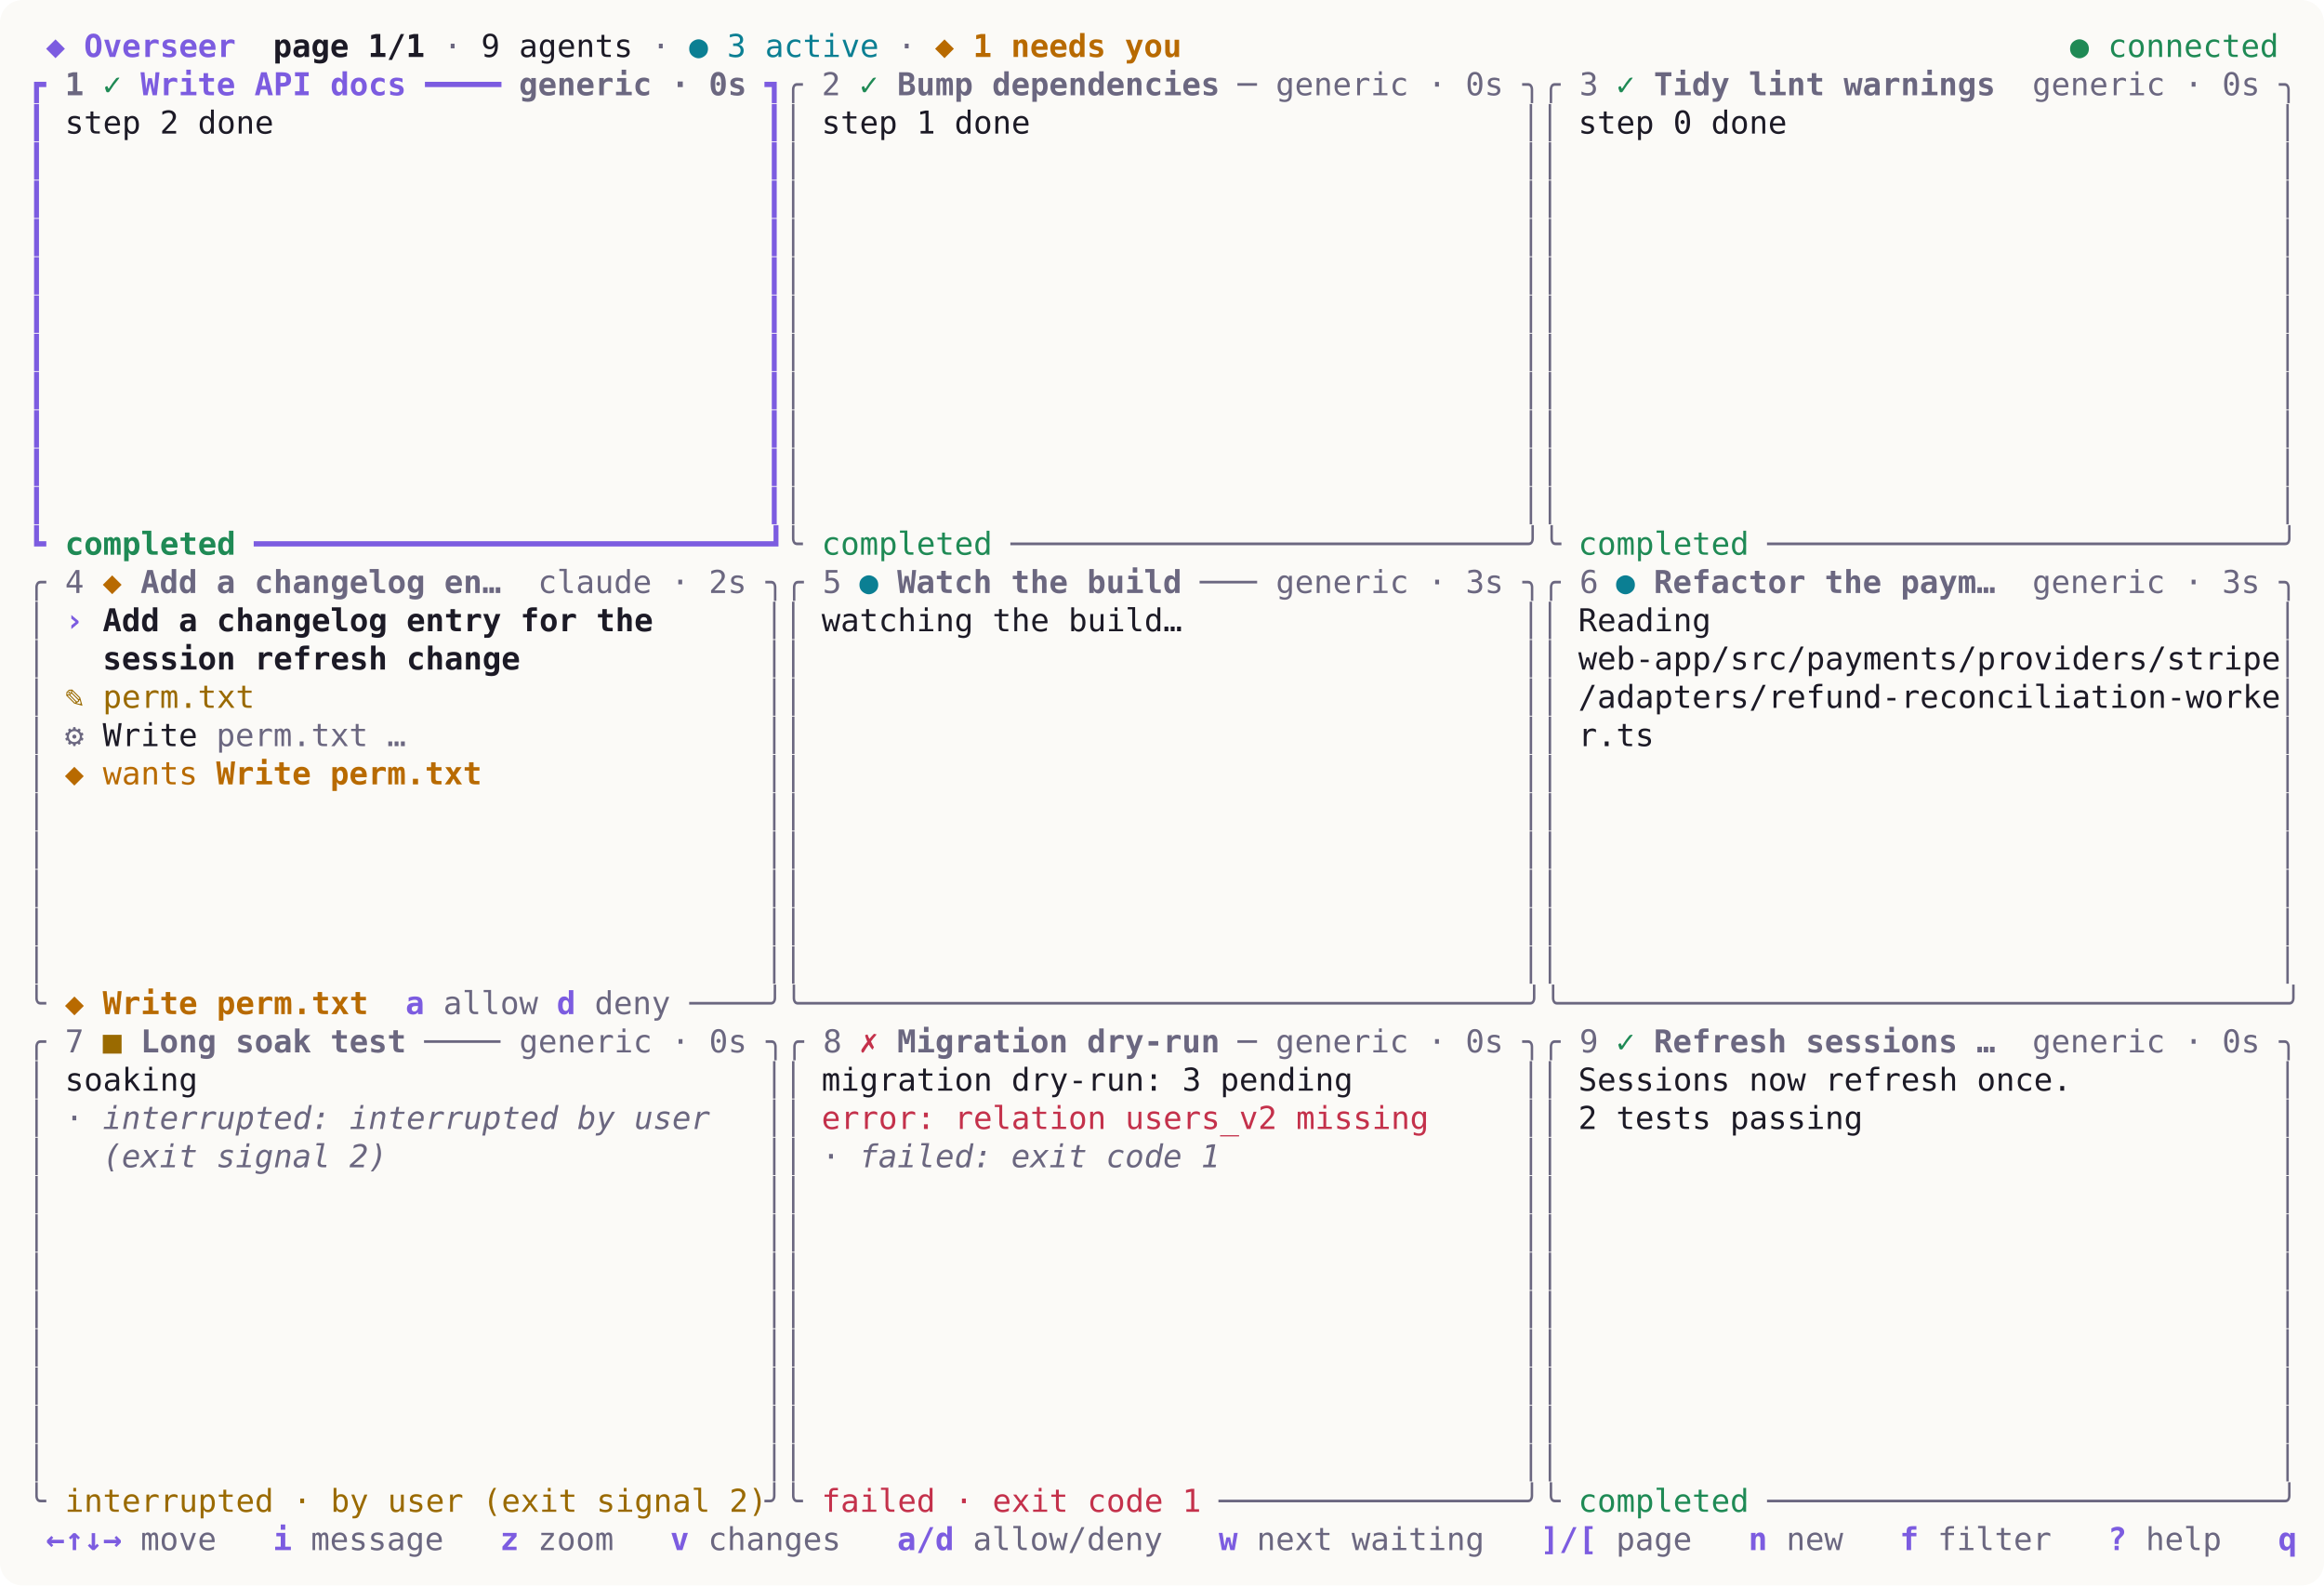
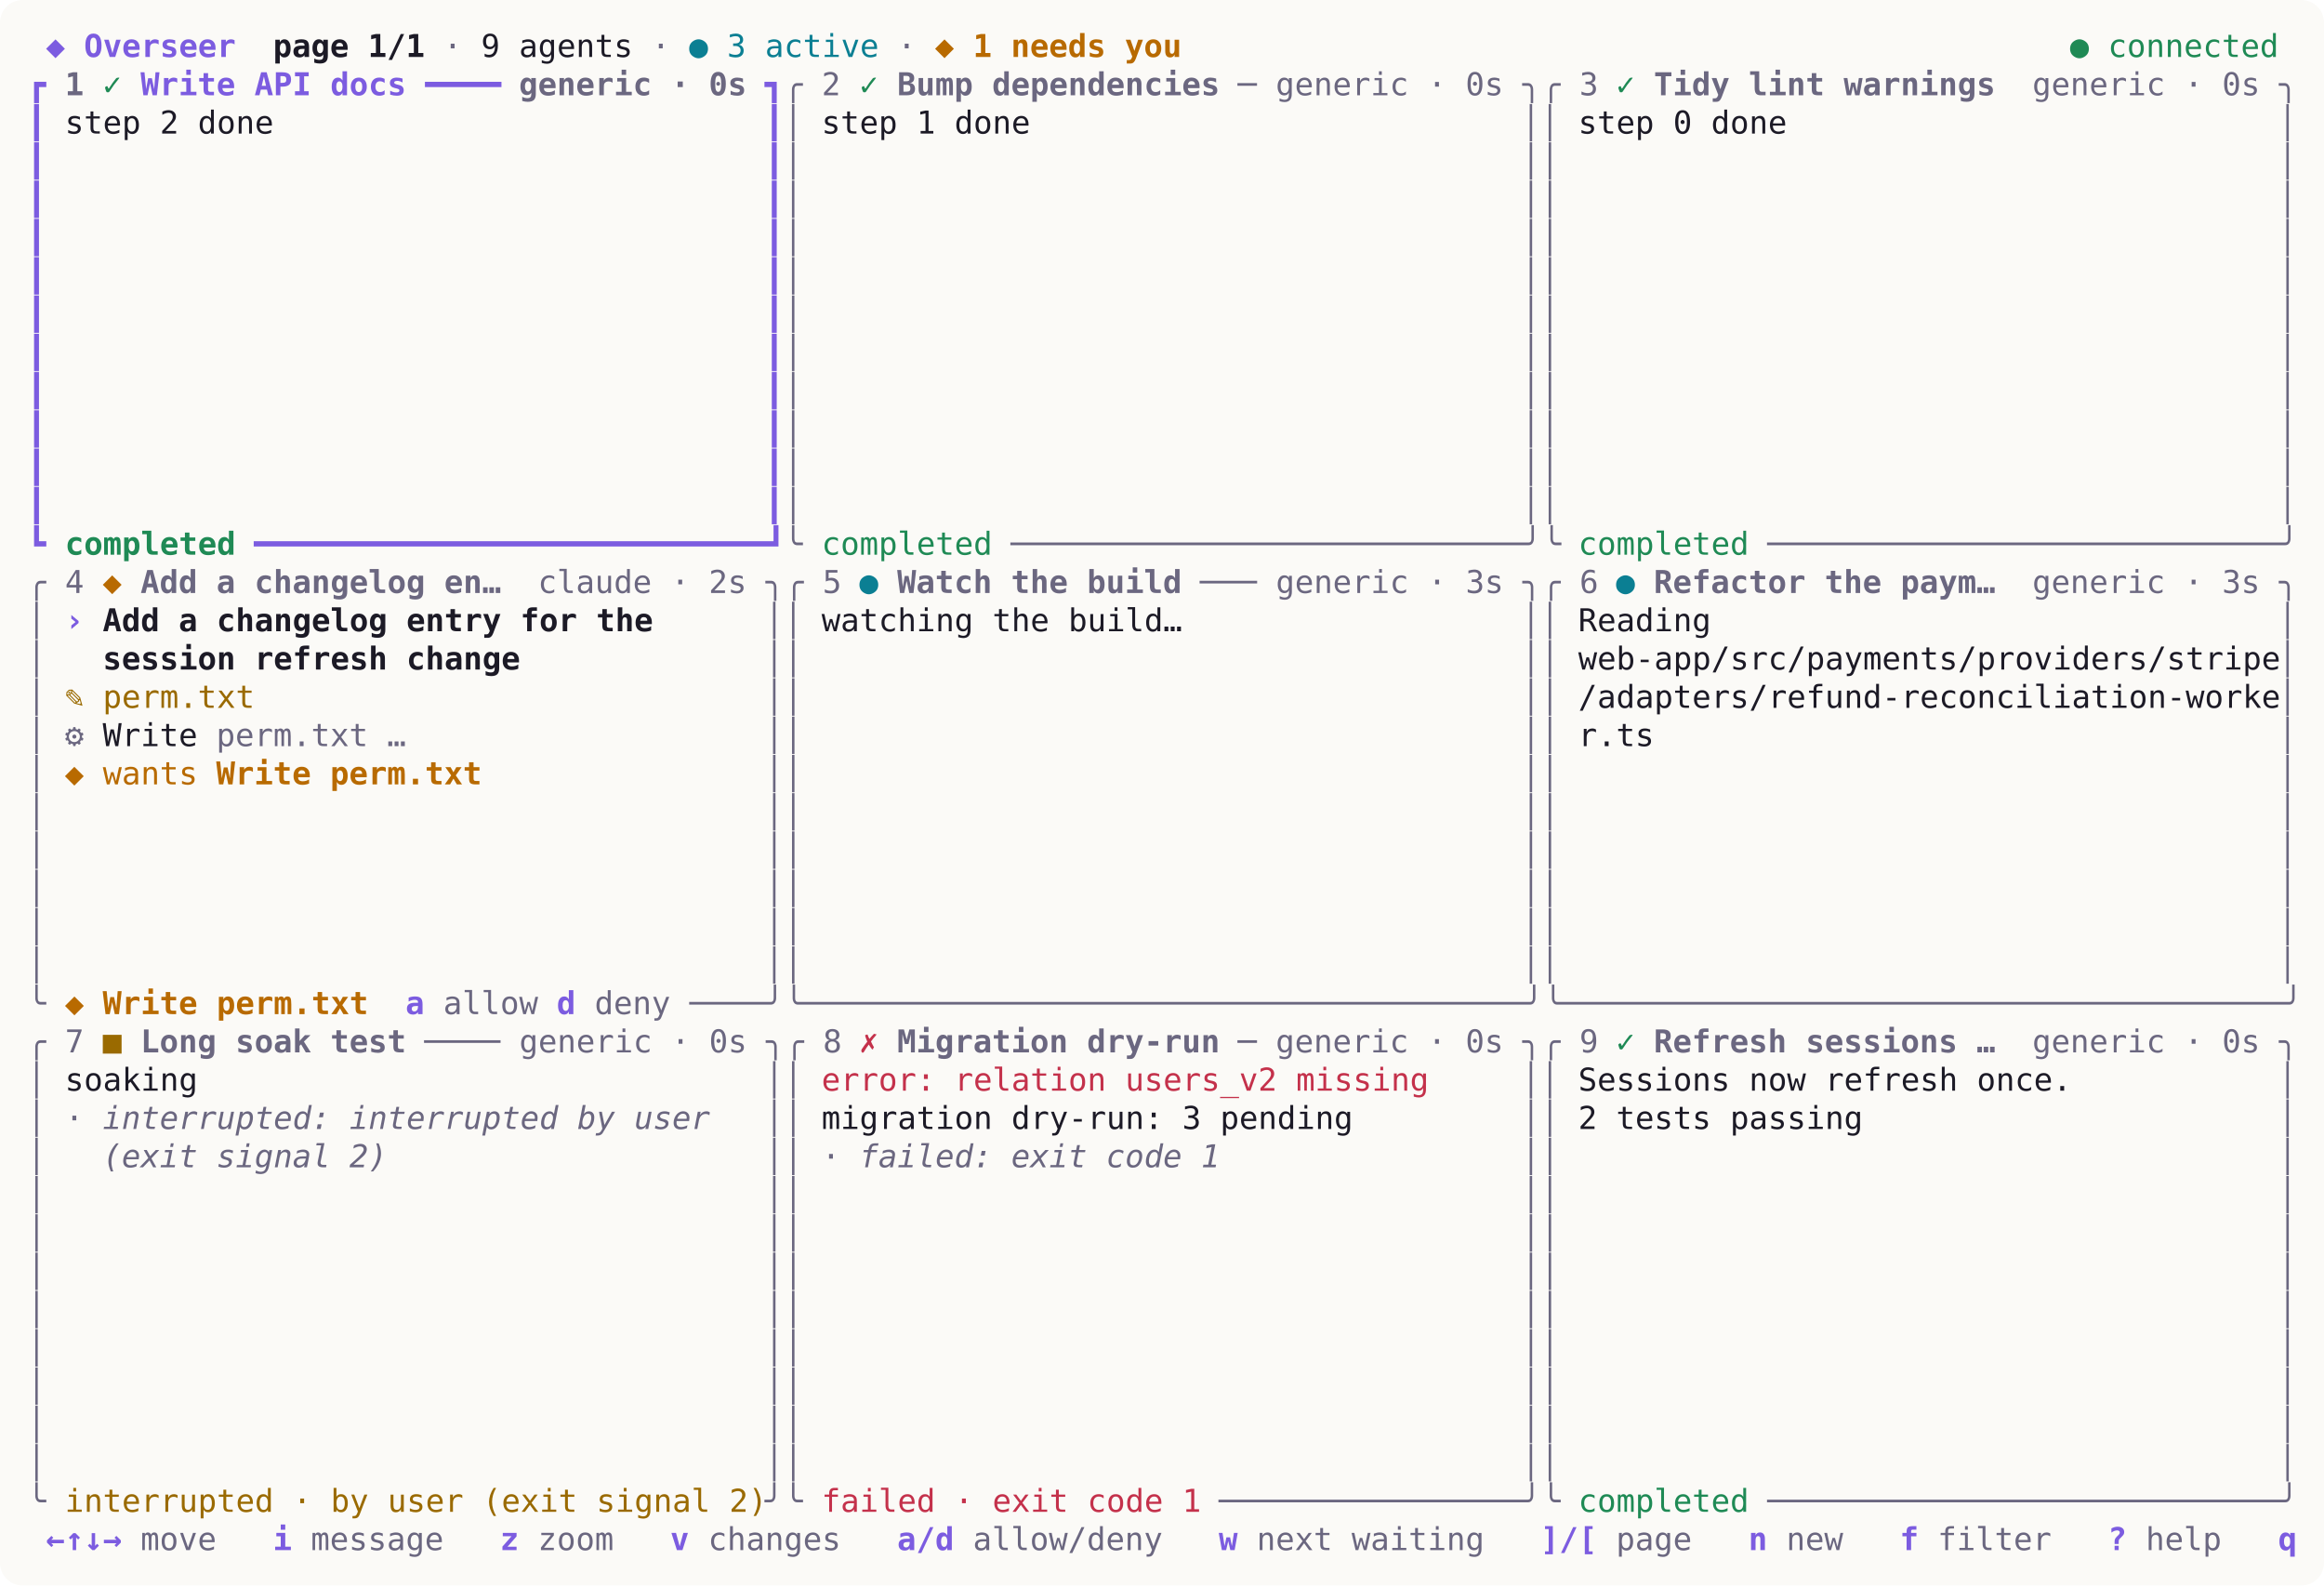
<svg xmlns="http://www.w3.org/2000/svg" width="1032" height="704" viewBox="0 0 1032 704">
  <rect width="100%" height="100%" rx="10" fill="#fbfaf7" />
  <g font-family="ui-monospace, SFMono-Regular, Menlo, monospace" font-size="14">
    <text x="12.0" y="25.3" textLength="100.8" lengthAdjust="spacingAndGlyphs" fill="#7c5ce0" font-weight="700" xml:space="preserve"> ◆ Overseer </text>
    <text x="112.8" y="25.3" textLength="84.0" lengthAdjust="spacingAndGlyphs" fill="#1c1a26" font-weight="700" xml:space="preserve"> page 1/1 </text>
    <text x="196.8" y="25.3" textLength="16.8" lengthAdjust="spacingAndGlyphs" fill="#6b6780" xml:space="preserve">· </text>
    <text x="213.6" y="25.3" textLength="67.2" lengthAdjust="spacingAndGlyphs" fill="#1c1a26" xml:space="preserve">9 agents</text>
    <text x="280.8" y="25.3" textLength="25.2" lengthAdjust="spacingAndGlyphs" fill="#6b6780" xml:space="preserve"> · </text>
    <text x="306.0" y="25.3" textLength="84.0" lengthAdjust="spacingAndGlyphs" fill="#0b7f93" xml:space="preserve">● 3 active</text>
    <text x="390.0" y="25.3" textLength="25.2" lengthAdjust="spacingAndGlyphs" fill="#6b6780" xml:space="preserve"> · </text>
    <text x="415.2" y="25.3" textLength="109.2" lengthAdjust="spacingAndGlyphs" fill="#b86a00" font-weight="700" xml:space="preserve">◆ 1 needs you</text>
    <text x="919.2" y="25.3" textLength="100.8" lengthAdjust="spacingAndGlyphs" fill="#1f8a55" xml:space="preserve">● connected </text>
    <text x="12.0" y="42.3" textLength="8.4" lengthAdjust="spacingAndGlyphs" fill="#7c5ce0" font-weight="700" xml:space="preserve">┏</text>
    <text x="20.4" y="42.3" textLength="25.2" lengthAdjust="spacingAndGlyphs" fill="#6b6780" font-weight="700" xml:space="preserve"> 1 </text>
    <text x="45.6" y="42.3" textLength="16.8" lengthAdjust="spacingAndGlyphs" fill="#1f8a55" font-weight="700" xml:space="preserve">✓ </text>
    <text x="62.4" y="42.3" textLength="159.6" lengthAdjust="spacingAndGlyphs" fill="#7c5ce0" font-weight="700" xml:space="preserve">Write API docs ━━━━</text>
    <text x="222.0" y="42.3" textLength="117.6" lengthAdjust="spacingAndGlyphs" fill="#6b6780" font-weight="700" xml:space="preserve"> generic · 0s </text>
    <text x="339.6" y="42.3" textLength="8.4" lengthAdjust="spacingAndGlyphs" fill="#7c5ce0" font-weight="700" xml:space="preserve">┓</text>
    <text x="348.0" y="42.3" textLength="33.6" lengthAdjust="spacingAndGlyphs" fill="#6b6780" xml:space="preserve">╭ 2 </text>
    <text x="381.6" y="42.3" textLength="16.8" lengthAdjust="spacingAndGlyphs" fill="#1f8a55" xml:space="preserve">✓ </text>
    <text x="398.4" y="42.3" textLength="142.8" lengthAdjust="spacingAndGlyphs" fill="#6b6780" font-weight="700" xml:space="preserve">Bump dependencies</text>
    <text x="541.2" y="42.3" textLength="176.4" lengthAdjust="spacingAndGlyphs" fill="#6b6780" xml:space="preserve"> ─ generic · 0s ╮╭ 3 </text>
    <text x="717.6" y="42.3" textLength="16.8" lengthAdjust="spacingAndGlyphs" fill="#1f8a55" xml:space="preserve">✓ </text>
    <text x="734.4" y="42.3" textLength="151.2" lengthAdjust="spacingAndGlyphs" fill="#6b6780" font-weight="700" xml:space="preserve">Tidy lint warnings</text>
    <text x="885.6" y="42.3" textLength="134.4" lengthAdjust="spacingAndGlyphs" fill="#6b6780" xml:space="preserve">  generic · 0s ╮</text>
    <text x="12.0" y="59.3" textLength="8.4" lengthAdjust="spacingAndGlyphs" fill="#7c5ce0" font-weight="700" xml:space="preserve">┃</text>
    <text x="20.4" y="59.3" textLength="319.2" lengthAdjust="spacingAndGlyphs" fill="#1c1a26" xml:space="preserve"> step 2 done                          </text>
    <text x="339.6" y="59.3" textLength="8.4" lengthAdjust="spacingAndGlyphs" fill="#7c5ce0" font-weight="700" xml:space="preserve">┃</text>
    <text x="348.0" y="59.3" textLength="8.4" lengthAdjust="spacingAndGlyphs" fill="#6b6780" xml:space="preserve">│</text>
    <text x="356.4" y="59.3" textLength="319.2" lengthAdjust="spacingAndGlyphs" fill="#1c1a26" xml:space="preserve"> step 1 done                          </text>
    <text x="675.6" y="59.3" textLength="16.8" lengthAdjust="spacingAndGlyphs" fill="#6b6780" xml:space="preserve">││</text>
    <text x="692.4" y="59.3" textLength="319.2" lengthAdjust="spacingAndGlyphs" fill="#1c1a26" xml:space="preserve"> step 0 done                          </text>
    <text x="1011.6" y="59.3" textLength="8.4" lengthAdjust="spacingAndGlyphs" fill="#6b6780" xml:space="preserve">│</text>
    <text x="12.0" y="76.3" textLength="8.4" lengthAdjust="spacingAndGlyphs" fill="#7c5ce0" font-weight="700" xml:space="preserve">┃</text>
    <text x="339.6" y="76.3" textLength="8.4" lengthAdjust="spacingAndGlyphs" fill="#7c5ce0" font-weight="700" xml:space="preserve">┃</text>
    <text x="348.0" y="76.3" textLength="8.4" lengthAdjust="spacingAndGlyphs" fill="#6b6780" xml:space="preserve">│</text>
    <text x="675.6" y="76.3" textLength="16.8" lengthAdjust="spacingAndGlyphs" fill="#6b6780" xml:space="preserve">││</text>
    <text x="1011.6" y="76.3" textLength="8.4" lengthAdjust="spacingAndGlyphs" fill="#6b6780" xml:space="preserve">│</text>
    <text x="12.0" y="93.3" textLength="8.4" lengthAdjust="spacingAndGlyphs" fill="#7c5ce0" font-weight="700" xml:space="preserve">┃</text>
    <text x="339.6" y="93.3" textLength="8.4" lengthAdjust="spacingAndGlyphs" fill="#7c5ce0" font-weight="700" xml:space="preserve">┃</text>
    <text x="348.0" y="93.3" textLength="8.4" lengthAdjust="spacingAndGlyphs" fill="#6b6780" xml:space="preserve">│</text>
    <text x="675.6" y="93.3" textLength="16.8" lengthAdjust="spacingAndGlyphs" fill="#6b6780" xml:space="preserve">││</text>
    <text x="1011.6" y="93.3" textLength="8.4" lengthAdjust="spacingAndGlyphs" fill="#6b6780" xml:space="preserve">│</text>
    <text x="12.0" y="110.3" textLength="8.4" lengthAdjust="spacingAndGlyphs" fill="#7c5ce0" font-weight="700" xml:space="preserve">┃</text>
    <text x="339.6" y="110.3" textLength="8.4" lengthAdjust="spacingAndGlyphs" fill="#7c5ce0" font-weight="700" xml:space="preserve">┃</text>
    <text x="348.0" y="110.3" textLength="8.4" lengthAdjust="spacingAndGlyphs" fill="#6b6780" xml:space="preserve">│</text>
    <text x="675.6" y="110.3" textLength="16.8" lengthAdjust="spacingAndGlyphs" fill="#6b6780" xml:space="preserve">││</text>
    <text x="1011.6" y="110.3" textLength="8.4" lengthAdjust="spacingAndGlyphs" fill="#6b6780" xml:space="preserve">│</text>
    <text x="12.0" y="127.3" textLength="8.4" lengthAdjust="spacingAndGlyphs" fill="#7c5ce0" font-weight="700" xml:space="preserve">┃</text>
    <text x="339.6" y="127.3" textLength="8.4" lengthAdjust="spacingAndGlyphs" fill="#7c5ce0" font-weight="700" xml:space="preserve">┃</text>
    <text x="348.0" y="127.3" textLength="8.4" lengthAdjust="spacingAndGlyphs" fill="#6b6780" xml:space="preserve">│</text>
    <text x="675.6" y="127.3" textLength="16.8" lengthAdjust="spacingAndGlyphs" fill="#6b6780" xml:space="preserve">││</text>
    <text x="1011.6" y="127.3" textLength="8.4" lengthAdjust="spacingAndGlyphs" fill="#6b6780" xml:space="preserve">│</text>
    <text x="12.0" y="144.3" textLength="8.4" lengthAdjust="spacingAndGlyphs" fill="#7c5ce0" font-weight="700" xml:space="preserve">┃</text>
    <text x="339.6" y="144.3" textLength="8.4" lengthAdjust="spacingAndGlyphs" fill="#7c5ce0" font-weight="700" xml:space="preserve">┃</text>
    <text x="348.0" y="144.3" textLength="8.4" lengthAdjust="spacingAndGlyphs" fill="#6b6780" xml:space="preserve">│</text>
    <text x="675.6" y="144.3" textLength="16.8" lengthAdjust="spacingAndGlyphs" fill="#6b6780" xml:space="preserve">││</text>
    <text x="1011.6" y="144.3" textLength="8.4" lengthAdjust="spacingAndGlyphs" fill="#6b6780" xml:space="preserve">│</text>
    <text x="12.0" y="161.3" textLength="8.4" lengthAdjust="spacingAndGlyphs" fill="#7c5ce0" font-weight="700" xml:space="preserve">┃</text>
    <text x="339.6" y="161.3" textLength="8.4" lengthAdjust="spacingAndGlyphs" fill="#7c5ce0" font-weight="700" xml:space="preserve">┃</text>
    <text x="348.0" y="161.3" textLength="8.4" lengthAdjust="spacingAndGlyphs" fill="#6b6780" xml:space="preserve">│</text>
    <text x="675.6" y="161.3" textLength="16.8" lengthAdjust="spacingAndGlyphs" fill="#6b6780" xml:space="preserve">││</text>
    <text x="1011.6" y="161.3" textLength="8.4" lengthAdjust="spacingAndGlyphs" fill="#6b6780" xml:space="preserve">│</text>
    <text x="12.0" y="178.3" textLength="8.4" lengthAdjust="spacingAndGlyphs" fill="#7c5ce0" font-weight="700" xml:space="preserve">┃</text>
    <text x="339.6" y="178.3" textLength="8.4" lengthAdjust="spacingAndGlyphs" fill="#7c5ce0" font-weight="700" xml:space="preserve">┃</text>
    <text x="348.0" y="178.3" textLength="8.4" lengthAdjust="spacingAndGlyphs" fill="#6b6780" xml:space="preserve">│</text>
    <text x="675.6" y="178.3" textLength="16.8" lengthAdjust="spacingAndGlyphs" fill="#6b6780" xml:space="preserve">││</text>
    <text x="1011.6" y="178.3" textLength="8.4" lengthAdjust="spacingAndGlyphs" fill="#6b6780" xml:space="preserve">│</text>
    <text x="12.0" y="195.3" textLength="8.4" lengthAdjust="spacingAndGlyphs" fill="#7c5ce0" font-weight="700" xml:space="preserve">┃</text>
    <text x="339.6" y="195.3" textLength="8.4" lengthAdjust="spacingAndGlyphs" fill="#7c5ce0" font-weight="700" xml:space="preserve">┃</text>
    <text x="348.0" y="195.3" textLength="8.4" lengthAdjust="spacingAndGlyphs" fill="#6b6780" xml:space="preserve">│</text>
    <text x="675.6" y="195.3" textLength="16.8" lengthAdjust="spacingAndGlyphs" fill="#6b6780" xml:space="preserve">││</text>
    <text x="1011.6" y="195.3" textLength="8.4" lengthAdjust="spacingAndGlyphs" fill="#6b6780" xml:space="preserve">│</text>
    <text x="12.0" y="212.3" textLength="8.4" lengthAdjust="spacingAndGlyphs" fill="#7c5ce0" font-weight="700" xml:space="preserve">┃</text>
    <text x="339.6" y="212.3" textLength="8.4" lengthAdjust="spacingAndGlyphs" fill="#7c5ce0" font-weight="700" xml:space="preserve">┃</text>
    <text x="348.0" y="212.3" textLength="8.4" lengthAdjust="spacingAndGlyphs" fill="#6b6780" xml:space="preserve">│</text>
    <text x="675.6" y="212.3" textLength="16.8" lengthAdjust="spacingAndGlyphs" fill="#6b6780" xml:space="preserve">││</text>
    <text x="1011.6" y="212.3" textLength="8.4" lengthAdjust="spacingAndGlyphs" fill="#6b6780" xml:space="preserve">│</text>
    <text x="12.0" y="229.3" textLength="8.4" lengthAdjust="spacingAndGlyphs" fill="#7c5ce0" font-weight="700" xml:space="preserve">┃</text>
    <text x="339.6" y="229.3" textLength="8.4" lengthAdjust="spacingAndGlyphs" fill="#7c5ce0" font-weight="700" xml:space="preserve">┃</text>
    <text x="348.0" y="229.3" textLength="8.4" lengthAdjust="spacingAndGlyphs" fill="#6b6780" xml:space="preserve">│</text>
    <text x="675.6" y="229.3" textLength="16.8" lengthAdjust="spacingAndGlyphs" fill="#6b6780" xml:space="preserve">││</text>
    <text x="1011.6" y="229.3" textLength="8.4" lengthAdjust="spacingAndGlyphs" fill="#6b6780" xml:space="preserve">│</text>
    <text x="12.0" y="246.3" textLength="8.4" lengthAdjust="spacingAndGlyphs" fill="#7c5ce0" font-weight="700" xml:space="preserve">┗</text>
    <text x="20.4" y="246.3" textLength="92.4" lengthAdjust="spacingAndGlyphs" fill="#1f8a55" font-weight="700" xml:space="preserve"> completed </text>
    <text x="112.8" y="246.3" textLength="235.2" lengthAdjust="spacingAndGlyphs" fill="#7c5ce0" font-weight="700" xml:space="preserve">━━━━━━━━━━━━━━━━━━━━━━━━━━━┛</text>
    <text x="348.0" y="246.3" textLength="8.4" lengthAdjust="spacingAndGlyphs" fill="#6b6780" xml:space="preserve">╰</text>
    <text x="356.4" y="246.3" textLength="92.4" lengthAdjust="spacingAndGlyphs" fill="#1f8a55" xml:space="preserve"> completed </text>
    <text x="448.8" y="246.3" textLength="243.6" lengthAdjust="spacingAndGlyphs" fill="#6b6780" xml:space="preserve">───────────────────────────╯╰</text>
    <text x="692.4" y="246.3" textLength="92.4" lengthAdjust="spacingAndGlyphs" fill="#1f8a55" xml:space="preserve"> completed </text>
    <text x="784.8" y="246.3" textLength="235.2" lengthAdjust="spacingAndGlyphs" fill="#6b6780" xml:space="preserve">───────────────────────────╯</text>
    <text x="12.0" y="263.3" textLength="33.6" lengthAdjust="spacingAndGlyphs" fill="#6b6780" xml:space="preserve">╭ 4 </text>
    <text x="45.6" y="263.3" textLength="16.8" lengthAdjust="spacingAndGlyphs" fill="#b86a00" xml:space="preserve">◆ </text>
    <text x="62.4" y="263.3" textLength="159.6" lengthAdjust="spacingAndGlyphs" fill="#6b6780" font-weight="700" xml:space="preserve">Add a changelog en…</text>
    <text x="222.0" y="263.3" textLength="159.6" lengthAdjust="spacingAndGlyphs" fill="#6b6780" xml:space="preserve">  claude · 2s ╮╭ 5 </text>
    <text x="381.6" y="263.3" textLength="16.8" lengthAdjust="spacingAndGlyphs" fill="#0b7f93" xml:space="preserve">● </text>
    <text x="398.4" y="263.3" textLength="126.0" lengthAdjust="spacingAndGlyphs" fill="#6b6780" font-weight="700" xml:space="preserve">Watch the build</text>
    <text x="524.4" y="263.3" textLength="193.2" lengthAdjust="spacingAndGlyphs" fill="#6b6780" xml:space="preserve"> ─── generic · 3s ╮╭ 6 </text>
    <text x="717.6" y="263.3" textLength="16.8" lengthAdjust="spacingAndGlyphs" fill="#0b7f93" xml:space="preserve">● </text>
    <text x="734.4" y="263.3" textLength="151.2" lengthAdjust="spacingAndGlyphs" fill="#6b6780" font-weight="700" xml:space="preserve">Refactor the paym…</text>
    <text x="885.6" y="263.3" textLength="134.4" lengthAdjust="spacingAndGlyphs" fill="#6b6780" xml:space="preserve">  generic · 3s ╮</text>
    <text x="12.0" y="280.3" textLength="8.4" lengthAdjust="spacingAndGlyphs" fill="#6b6780" xml:space="preserve">│</text>
    <text x="28.8" y="280.3" textLength="16.8" lengthAdjust="spacingAndGlyphs" fill="#7c5ce0" font-weight="700" xml:space="preserve">› </text>
    <text x="45.6" y="280.3" textLength="252.0" lengthAdjust="spacingAndGlyphs" fill="#1c1a26" font-weight="700" xml:space="preserve">Add a changelog entry for the </text>
    <text x="339.6" y="280.3" textLength="16.8" lengthAdjust="spacingAndGlyphs" fill="#6b6780" xml:space="preserve">││</text>
    <text x="356.4" y="280.3" textLength="319.2" lengthAdjust="spacingAndGlyphs" fill="#1c1a26" xml:space="preserve"> watching the build…                  </text>
    <text x="675.6" y="280.3" textLength="16.8" lengthAdjust="spacingAndGlyphs" fill="#6b6780" xml:space="preserve">││</text>
    <text x="692.4" y="280.3" textLength="319.2" lengthAdjust="spacingAndGlyphs" fill="#1c1a26" xml:space="preserve"> Reading                              </text>
    <text x="1011.6" y="280.3" textLength="8.4" lengthAdjust="spacingAndGlyphs" fill="#6b6780" xml:space="preserve">│</text>
    <text x="12.0" y="297.3" textLength="8.4" lengthAdjust="spacingAndGlyphs" fill="#6b6780" xml:space="preserve">│</text>
    <text x="45.6" y="297.3" textLength="184.8" lengthAdjust="spacingAndGlyphs" fill="#1c1a26" font-weight="700" xml:space="preserve">session refresh change</text>
    <text x="339.6" y="297.3" textLength="16.8" lengthAdjust="spacingAndGlyphs" fill="#6b6780" xml:space="preserve">││</text>
    <text x="675.6" y="297.3" textLength="16.8" lengthAdjust="spacingAndGlyphs" fill="#6b6780" xml:space="preserve">││</text>
    <text x="692.4" y="297.3" textLength="319.2" lengthAdjust="spacingAndGlyphs" fill="#1c1a26" xml:space="preserve"> web-app/src/payments/providers/stripe</text>
    <text x="1011.6" y="297.3" textLength="8.4" lengthAdjust="spacingAndGlyphs" fill="#6b6780" xml:space="preserve">│</text>
    <text x="12.0" y="314.3" textLength="8.4" lengthAdjust="spacingAndGlyphs" fill="#6b6780" xml:space="preserve">│</text>
    <text x="28.8" y="314.3" textLength="84.0" lengthAdjust="spacingAndGlyphs" fill="#9a6a00" xml:space="preserve">✎ perm.txt</text>
    <text x="339.6" y="314.3" textLength="16.8" lengthAdjust="spacingAndGlyphs" fill="#6b6780" xml:space="preserve">││</text>
    <text x="675.6" y="314.3" textLength="16.8" lengthAdjust="spacingAndGlyphs" fill="#6b6780" xml:space="preserve">││</text>
    <text x="692.4" y="314.3" textLength="319.2" lengthAdjust="spacingAndGlyphs" fill="#1c1a26" xml:space="preserve"> /adapters/refund-reconciliation-worke</text>
    <text x="1011.6" y="314.3" textLength="8.4" lengthAdjust="spacingAndGlyphs" fill="#6b6780" xml:space="preserve">│</text>
    <text x="12.0" y="331.3" textLength="8.4" lengthAdjust="spacingAndGlyphs" fill="#6b6780" xml:space="preserve">│</text>
    <text x="28.8" y="331.3" textLength="16.8" lengthAdjust="spacingAndGlyphs" fill="#6b6780" xml:space="preserve">⚙ </text>
    <text x="45.6" y="331.3" textLength="42.0" lengthAdjust="spacingAndGlyphs" fill="#1c1a26" xml:space="preserve">Write</text>
    <text x="87.6" y="331.3" textLength="92.4" lengthAdjust="spacingAndGlyphs" fill="#6b6780" xml:space="preserve"> perm.txt …</text>
    <text x="339.6" y="331.3" textLength="16.8" lengthAdjust="spacingAndGlyphs" fill="#6b6780" xml:space="preserve">││</text>
    <text x="675.6" y="331.3" textLength="16.8" lengthAdjust="spacingAndGlyphs" fill="#6b6780" xml:space="preserve">││</text>
    <text x="692.4" y="331.3" textLength="319.2" lengthAdjust="spacingAndGlyphs" fill="#1c1a26" xml:space="preserve"> r.ts                                 </text>
    <text x="1011.6" y="331.3" textLength="8.4" lengthAdjust="spacingAndGlyphs" fill="#6b6780" xml:space="preserve">│</text>
    <text x="12.0" y="348.3" textLength="8.4" lengthAdjust="spacingAndGlyphs" fill="#6b6780" xml:space="preserve">│</text>
    <text x="28.8" y="348.3" textLength="67.2" lengthAdjust="spacingAndGlyphs" fill="#b86a00" xml:space="preserve">◆ wants </text>
    <text x="96.0" y="348.3" textLength="117.6" lengthAdjust="spacingAndGlyphs" fill="#b86a00" font-weight="700" xml:space="preserve">Write perm.txt</text>
    <text x="339.6" y="348.3" textLength="16.8" lengthAdjust="spacingAndGlyphs" fill="#6b6780" xml:space="preserve">││</text>
    <text x="675.6" y="348.3" textLength="16.8" lengthAdjust="spacingAndGlyphs" fill="#6b6780" xml:space="preserve">││</text>
    <text x="1011.6" y="348.3" textLength="8.4" lengthAdjust="spacingAndGlyphs" fill="#6b6780" xml:space="preserve">│</text>
    <text x="12.0" y="365.3" textLength="8.4" lengthAdjust="spacingAndGlyphs" fill="#6b6780" xml:space="preserve">│</text>
    <text x="339.6" y="365.3" textLength="16.8" lengthAdjust="spacingAndGlyphs" fill="#6b6780" xml:space="preserve">││</text>
    <text x="675.6" y="365.3" textLength="16.8" lengthAdjust="spacingAndGlyphs" fill="#6b6780" xml:space="preserve">││</text>
    <text x="1011.6" y="365.3" textLength="8.4" lengthAdjust="spacingAndGlyphs" fill="#6b6780" xml:space="preserve">│</text>
    <text x="12.0" y="382.3" textLength="8.4" lengthAdjust="spacingAndGlyphs" fill="#6b6780" xml:space="preserve">│</text>
    <text x="339.6" y="382.3" textLength="16.8" lengthAdjust="spacingAndGlyphs" fill="#6b6780" xml:space="preserve">││</text>
    <text x="675.6" y="382.3" textLength="16.8" lengthAdjust="spacingAndGlyphs" fill="#6b6780" xml:space="preserve">││</text>
    <text x="1011.6" y="382.3" textLength="8.4" lengthAdjust="spacingAndGlyphs" fill="#6b6780" xml:space="preserve">│</text>
    <text x="12.0" y="399.3" textLength="8.4" lengthAdjust="spacingAndGlyphs" fill="#6b6780" xml:space="preserve">│</text>
    <text x="339.6" y="399.3" textLength="16.8" lengthAdjust="spacingAndGlyphs" fill="#6b6780" xml:space="preserve">││</text>
    <text x="675.6" y="399.3" textLength="16.8" lengthAdjust="spacingAndGlyphs" fill="#6b6780" xml:space="preserve">││</text>
    <text x="1011.6" y="399.3" textLength="8.4" lengthAdjust="spacingAndGlyphs" fill="#6b6780" xml:space="preserve">│</text>
    <text x="12.0" y="416.3" textLength="8.4" lengthAdjust="spacingAndGlyphs" fill="#6b6780" xml:space="preserve">│</text>
    <text x="339.6" y="416.3" textLength="16.8" lengthAdjust="spacingAndGlyphs" fill="#6b6780" xml:space="preserve">││</text>
    <text x="675.6" y="416.3" textLength="16.8" lengthAdjust="spacingAndGlyphs" fill="#6b6780" xml:space="preserve">││</text>
    <text x="1011.6" y="416.3" textLength="8.4" lengthAdjust="spacingAndGlyphs" fill="#6b6780" xml:space="preserve">│</text>
    <text x="12.0" y="433.3" textLength="8.4" lengthAdjust="spacingAndGlyphs" fill="#6b6780" xml:space="preserve">│</text>
    <text x="339.6" y="433.3" textLength="16.8" lengthAdjust="spacingAndGlyphs" fill="#6b6780" xml:space="preserve">││</text>
    <text x="675.6" y="433.3" textLength="16.8" lengthAdjust="spacingAndGlyphs" fill="#6b6780" xml:space="preserve">││</text>
    <text x="1011.6" y="433.3" textLength="8.4" lengthAdjust="spacingAndGlyphs" fill="#6b6780" xml:space="preserve">│</text>
    <text x="12.0" y="450.3" textLength="8.4" lengthAdjust="spacingAndGlyphs" fill="#6b6780" xml:space="preserve">╰</text>
    <text x="20.4" y="450.3" textLength="25.2" lengthAdjust="spacingAndGlyphs" fill="#b86a00" xml:space="preserve"> ◆ </text>
    <text x="45.6" y="450.3" textLength="117.6" lengthAdjust="spacingAndGlyphs" fill="#b86a00" font-weight="700" xml:space="preserve">Write perm.txt</text>
    <text x="163.2" y="450.3" textLength="25.2" lengthAdjust="spacingAndGlyphs" fill="#7c5ce0" font-weight="700" xml:space="preserve">  a</text>
    <text x="188.4" y="450.3" textLength="58.8" lengthAdjust="spacingAndGlyphs" fill="#6b6780" xml:space="preserve"> allow </text>
    <text x="247.2" y="450.3" textLength="8.4" lengthAdjust="spacingAndGlyphs" fill="#7c5ce0" font-weight="700" xml:space="preserve">d</text>
    <text x="255.6" y="450.3" textLength="764.4" lengthAdjust="spacingAndGlyphs" fill="#6b6780" xml:space="preserve"> deny ────╯╰──────────────────────────────────────╯╰──────────────────────────────────────╯</text>
    <text x="12.0" y="467.3" textLength="33.6" lengthAdjust="spacingAndGlyphs" fill="#6b6780" xml:space="preserve">╭ 7 </text>
    <text x="45.6" y="467.3" textLength="16.8" lengthAdjust="spacingAndGlyphs" fill="#9a6a00" xml:space="preserve">■ </text>
    <text x="62.4" y="467.3" textLength="117.6" lengthAdjust="spacingAndGlyphs" fill="#6b6780" font-weight="700" xml:space="preserve">Long soak test</text>
    <text x="180.0" y="467.3" textLength="201.6" lengthAdjust="spacingAndGlyphs" fill="#6b6780" xml:space="preserve"> ──── generic · 0s ╮╭ 8 </text>
    <text x="381.6" y="467.3" textLength="16.8" lengthAdjust="spacingAndGlyphs" fill="#c4314b" xml:space="preserve">✗ </text>
    <text x="398.4" y="467.3" textLength="142.8" lengthAdjust="spacingAndGlyphs" fill="#6b6780" font-weight="700" xml:space="preserve">Migration dry-run</text>
    <text x="541.2" y="467.3" textLength="176.4" lengthAdjust="spacingAndGlyphs" fill="#6b6780" xml:space="preserve"> ─ generic · 0s ╮╭ 9 </text>
    <text x="717.6" y="467.3" textLength="16.8" lengthAdjust="spacingAndGlyphs" fill="#1f8a55" xml:space="preserve">✓ </text>
    <text x="734.4" y="467.3" textLength="151.2" lengthAdjust="spacingAndGlyphs" fill="#6b6780" font-weight="700" xml:space="preserve">Refresh sessions …</text>
    <text x="885.6" y="467.3" textLength="134.4" lengthAdjust="spacingAndGlyphs" fill="#6b6780" xml:space="preserve">  generic · 0s ╮</text>
    <text x="12.0" y="484.3" textLength="8.4" lengthAdjust="spacingAndGlyphs" fill="#6b6780" xml:space="preserve">│</text>
    <text x="20.4" y="484.3" textLength="319.2" lengthAdjust="spacingAndGlyphs" fill="#1c1a26" xml:space="preserve"> soaking                              </text>
    <text x="339.6" y="484.3" textLength="16.8" lengthAdjust="spacingAndGlyphs" fill="#6b6780" xml:space="preserve">││</text>
-     <text x="356.4" y="484.3" textLength="319.2" lengthAdjust="spacingAndGlyphs" fill="#1c1a26" xml:space="preserve"> migration dry-run: 3 pending         </text>
+     <text x="364.8" y="484.3" textLength="268.8" lengthAdjust="spacingAndGlyphs" fill="#c4314b" xml:space="preserve">error: relation users_v2 missing</text>
    <text x="675.6" y="484.3" textLength="16.8" lengthAdjust="spacingAndGlyphs" fill="#6b6780" xml:space="preserve">││</text>
    <text x="692.4" y="484.3" textLength="319.2" lengthAdjust="spacingAndGlyphs" fill="#1c1a26" xml:space="preserve"> Sessions now refresh once.           </text>
    <text x="1011.6" y="484.3" textLength="8.4" lengthAdjust="spacingAndGlyphs" fill="#6b6780" xml:space="preserve">│</text>
    <text x="12.0" y="501.3" textLength="8.4" lengthAdjust="spacingAndGlyphs" fill="#6b6780" xml:space="preserve">│</text>
    <text x="28.8" y="501.3" textLength="16.8" lengthAdjust="spacingAndGlyphs" fill="#6b6780" xml:space="preserve">· </text>
    <text x="45.6" y="501.3" textLength="277.2" lengthAdjust="spacingAndGlyphs" fill="#6b6780" font-style="italic" xml:space="preserve">interrupted: interrupted by user </text>
    <text x="339.6" y="501.3" textLength="16.8" lengthAdjust="spacingAndGlyphs" fill="#6b6780" xml:space="preserve">││</text>
-     <text x="364.8" y="501.3" textLength="268.8" lengthAdjust="spacingAndGlyphs" fill="#c4314b" xml:space="preserve">error: relation users_v2 missing</text>
+     <text x="356.4" y="501.3" textLength="319.2" lengthAdjust="spacingAndGlyphs" fill="#1c1a26" xml:space="preserve"> migration dry-run: 3 pending         </text>
    <text x="675.6" y="501.3" textLength="16.8" lengthAdjust="spacingAndGlyphs" fill="#6b6780" xml:space="preserve">││</text>
    <text x="692.4" y="501.3" textLength="319.2" lengthAdjust="spacingAndGlyphs" fill="#1c1a26" xml:space="preserve"> 2 tests passing                      </text>
    <text x="1011.6" y="501.3" textLength="8.4" lengthAdjust="spacingAndGlyphs" fill="#6b6780" xml:space="preserve">│</text>
    <text x="12.0" y="518.3" textLength="8.4" lengthAdjust="spacingAndGlyphs" fill="#6b6780" xml:space="preserve">│</text>
    <text x="45.6" y="518.3" textLength="126.0" lengthAdjust="spacingAndGlyphs" fill="#6b6780" font-style="italic" xml:space="preserve">(exit signal 2)</text>
    <text x="339.6" y="518.3" textLength="16.8" lengthAdjust="spacingAndGlyphs" fill="#6b6780" xml:space="preserve">││</text>
    <text x="364.8" y="518.3" textLength="16.8" lengthAdjust="spacingAndGlyphs" fill="#6b6780" xml:space="preserve">· </text>
    <text x="381.6" y="518.3" textLength="159.6" lengthAdjust="spacingAndGlyphs" fill="#6b6780" font-style="italic" xml:space="preserve">failed: exit code 1</text>
    <text x="675.6" y="518.3" textLength="16.8" lengthAdjust="spacingAndGlyphs" fill="#6b6780" xml:space="preserve">││</text>
    <text x="1011.6" y="518.3" textLength="8.4" lengthAdjust="spacingAndGlyphs" fill="#6b6780" xml:space="preserve">│</text>
    <text x="12.0" y="535.3" textLength="8.4" lengthAdjust="spacingAndGlyphs" fill="#6b6780" xml:space="preserve">│</text>
    <text x="339.6" y="535.3" textLength="16.8" lengthAdjust="spacingAndGlyphs" fill="#6b6780" xml:space="preserve">││</text>
    <text x="675.6" y="535.3" textLength="16.8" lengthAdjust="spacingAndGlyphs" fill="#6b6780" xml:space="preserve">││</text>
    <text x="1011.6" y="535.3" textLength="8.4" lengthAdjust="spacingAndGlyphs" fill="#6b6780" xml:space="preserve">│</text>
    <text x="12.0" y="552.3" textLength="8.4" lengthAdjust="spacingAndGlyphs" fill="#6b6780" xml:space="preserve">│</text>
    <text x="339.6" y="552.3" textLength="16.8" lengthAdjust="spacingAndGlyphs" fill="#6b6780" xml:space="preserve">││</text>
    <text x="675.6" y="552.3" textLength="16.8" lengthAdjust="spacingAndGlyphs" fill="#6b6780" xml:space="preserve">││</text>
    <text x="1011.6" y="552.3" textLength="8.4" lengthAdjust="spacingAndGlyphs" fill="#6b6780" xml:space="preserve">│</text>
    <text x="12.0" y="569.3" textLength="8.4" lengthAdjust="spacingAndGlyphs" fill="#6b6780" xml:space="preserve">│</text>
    <text x="339.6" y="569.3" textLength="16.8" lengthAdjust="spacingAndGlyphs" fill="#6b6780" xml:space="preserve">││</text>
    <text x="675.6" y="569.3" textLength="16.8" lengthAdjust="spacingAndGlyphs" fill="#6b6780" xml:space="preserve">││</text>
    <text x="1011.6" y="569.3" textLength="8.4" lengthAdjust="spacingAndGlyphs" fill="#6b6780" xml:space="preserve">│</text>
    <text x="12.0" y="586.3" textLength="8.4" lengthAdjust="spacingAndGlyphs" fill="#6b6780" xml:space="preserve">│</text>
    <text x="339.6" y="586.3" textLength="16.8" lengthAdjust="spacingAndGlyphs" fill="#6b6780" xml:space="preserve">││</text>
    <text x="675.6" y="586.3" textLength="16.8" lengthAdjust="spacingAndGlyphs" fill="#6b6780" xml:space="preserve">││</text>
    <text x="1011.6" y="586.3" textLength="8.4" lengthAdjust="spacingAndGlyphs" fill="#6b6780" xml:space="preserve">│</text>
    <text x="12.0" y="603.3" textLength="8.4" lengthAdjust="spacingAndGlyphs" fill="#6b6780" xml:space="preserve">│</text>
    <text x="339.6" y="603.3" textLength="16.8" lengthAdjust="spacingAndGlyphs" fill="#6b6780" xml:space="preserve">││</text>
    <text x="675.6" y="603.3" textLength="16.8" lengthAdjust="spacingAndGlyphs" fill="#6b6780" xml:space="preserve">││</text>
    <text x="1011.6" y="603.3" textLength="8.4" lengthAdjust="spacingAndGlyphs" fill="#6b6780" xml:space="preserve">│</text>
    <text x="12.0" y="620.3" textLength="8.4" lengthAdjust="spacingAndGlyphs" fill="#6b6780" xml:space="preserve">│</text>
    <text x="339.6" y="620.3" textLength="16.8" lengthAdjust="spacingAndGlyphs" fill="#6b6780" xml:space="preserve">││</text>
    <text x="675.6" y="620.3" textLength="16.8" lengthAdjust="spacingAndGlyphs" fill="#6b6780" xml:space="preserve">││</text>
    <text x="1011.6" y="620.3" textLength="8.4" lengthAdjust="spacingAndGlyphs" fill="#6b6780" xml:space="preserve">│</text>
    <text x="12.0" y="637.3" textLength="8.4" lengthAdjust="spacingAndGlyphs" fill="#6b6780" xml:space="preserve">│</text>
    <text x="339.6" y="637.3" textLength="16.8" lengthAdjust="spacingAndGlyphs" fill="#6b6780" xml:space="preserve">││</text>
    <text x="675.6" y="637.3" textLength="16.8" lengthAdjust="spacingAndGlyphs" fill="#6b6780" xml:space="preserve">││</text>
    <text x="1011.6" y="637.3" textLength="8.4" lengthAdjust="spacingAndGlyphs" fill="#6b6780" xml:space="preserve">│</text>
    <text x="12.0" y="654.3" textLength="8.4" lengthAdjust="spacingAndGlyphs" fill="#6b6780" xml:space="preserve">│</text>
    <text x="339.6" y="654.3" textLength="16.8" lengthAdjust="spacingAndGlyphs" fill="#6b6780" xml:space="preserve">││</text>
    <text x="675.6" y="654.3" textLength="16.8" lengthAdjust="spacingAndGlyphs" fill="#6b6780" xml:space="preserve">││</text>
    <text x="1011.6" y="654.3" textLength="8.4" lengthAdjust="spacingAndGlyphs" fill="#6b6780" xml:space="preserve">│</text>
    <text x="12.0" y="671.3" textLength="8.4" lengthAdjust="spacingAndGlyphs" fill="#6b6780" xml:space="preserve">╰</text>
    <text x="20.4" y="671.3" textLength="319.2" lengthAdjust="spacingAndGlyphs" fill="#9a6a00" xml:space="preserve"> interrupted · by user (exit signal 2)</text>
    <text x="339.6" y="671.3" textLength="16.8" lengthAdjust="spacingAndGlyphs" fill="#6b6780" xml:space="preserve">╯╰</text>
    <text x="356.4" y="671.3" textLength="184.8" lengthAdjust="spacingAndGlyphs" fill="#c4314b" xml:space="preserve"> failed · exit code 1 </text>
    <text x="541.2" y="671.3" textLength="151.2" lengthAdjust="spacingAndGlyphs" fill="#6b6780" xml:space="preserve">────────────────╯╰</text>
    <text x="692.4" y="671.3" textLength="92.4" lengthAdjust="spacingAndGlyphs" fill="#1f8a55" xml:space="preserve"> completed </text>
    <text x="784.8" y="671.3" textLength="235.2" lengthAdjust="spacingAndGlyphs" fill="#6b6780" xml:space="preserve">───────────────────────────╯</text>
    <text x="20.4" y="688.3" textLength="33.6" lengthAdjust="spacingAndGlyphs" fill="#7c5ce0" font-weight="700" xml:space="preserve">←↑↓→</text>
    <text x="54.0" y="688.3" textLength="67.2" lengthAdjust="spacingAndGlyphs" fill="#6b6780" xml:space="preserve"> move   </text>
    <text x="121.2" y="688.3" textLength="8.4" lengthAdjust="spacingAndGlyphs" fill="#7c5ce0" font-weight="700" xml:space="preserve">i</text>
    <text x="129.6" y="688.3" textLength="92.4" lengthAdjust="spacingAndGlyphs" fill="#6b6780" xml:space="preserve"> message   </text>
    <text x="222.0" y="688.3" textLength="8.4" lengthAdjust="spacingAndGlyphs" fill="#7c5ce0" font-weight="700" xml:space="preserve">z</text>
    <text x="230.4" y="688.3" textLength="67.2" lengthAdjust="spacingAndGlyphs" fill="#6b6780" xml:space="preserve"> zoom   </text>
    <text x="297.6" y="688.3" textLength="8.4" lengthAdjust="spacingAndGlyphs" fill="#7c5ce0" font-weight="700" xml:space="preserve">v</text>
    <text x="306.0" y="688.3" textLength="92.4" lengthAdjust="spacingAndGlyphs" fill="#6b6780" xml:space="preserve"> changes   </text>
    <text x="398.4" y="688.3" textLength="25.2" lengthAdjust="spacingAndGlyphs" fill="#7c5ce0" font-weight="700" xml:space="preserve">a/d</text>
    <text x="423.6" y="688.3" textLength="117.6" lengthAdjust="spacingAndGlyphs" fill="#6b6780" xml:space="preserve"> allow/deny   </text>
    <text x="541.2" y="688.3" textLength="8.4" lengthAdjust="spacingAndGlyphs" fill="#7c5ce0" font-weight="700" xml:space="preserve">w</text>
    <text x="549.6" y="688.3" textLength="134.4" lengthAdjust="spacingAndGlyphs" fill="#6b6780" xml:space="preserve"> next waiting   </text>
    <text x="684.0" y="688.3" textLength="25.2" lengthAdjust="spacingAndGlyphs" fill="#7c5ce0" font-weight="700" xml:space="preserve">]/[</text>
    <text x="709.2" y="688.3" textLength="67.2" lengthAdjust="spacingAndGlyphs" fill="#6b6780" xml:space="preserve"> page   </text>
    <text x="776.4" y="688.3" textLength="8.4" lengthAdjust="spacingAndGlyphs" fill="#7c5ce0" font-weight="700" xml:space="preserve">n</text>
    <text x="784.8" y="688.3" textLength="58.8" lengthAdjust="spacingAndGlyphs" fill="#6b6780" xml:space="preserve"> new   </text>
    <text x="843.6" y="688.3" textLength="8.4" lengthAdjust="spacingAndGlyphs" fill="#7c5ce0" font-weight="700" xml:space="preserve">f</text>
    <text x="852.0" y="688.3" textLength="84.0" lengthAdjust="spacingAndGlyphs" fill="#6b6780" xml:space="preserve"> filter   </text>
    <text x="936.0" y="688.3" textLength="8.4" lengthAdjust="spacingAndGlyphs" fill="#7c5ce0" font-weight="700" xml:space="preserve">?</text>
    <text x="944.4" y="688.3" textLength="67.2" lengthAdjust="spacingAndGlyphs" fill="#6b6780" xml:space="preserve"> help   </text>
    <text x="1011.6" y="688.3" textLength="8.4" lengthAdjust="spacingAndGlyphs" fill="#7c5ce0" font-weight="700" xml:space="preserve">q</text>
  </g>
</svg>
